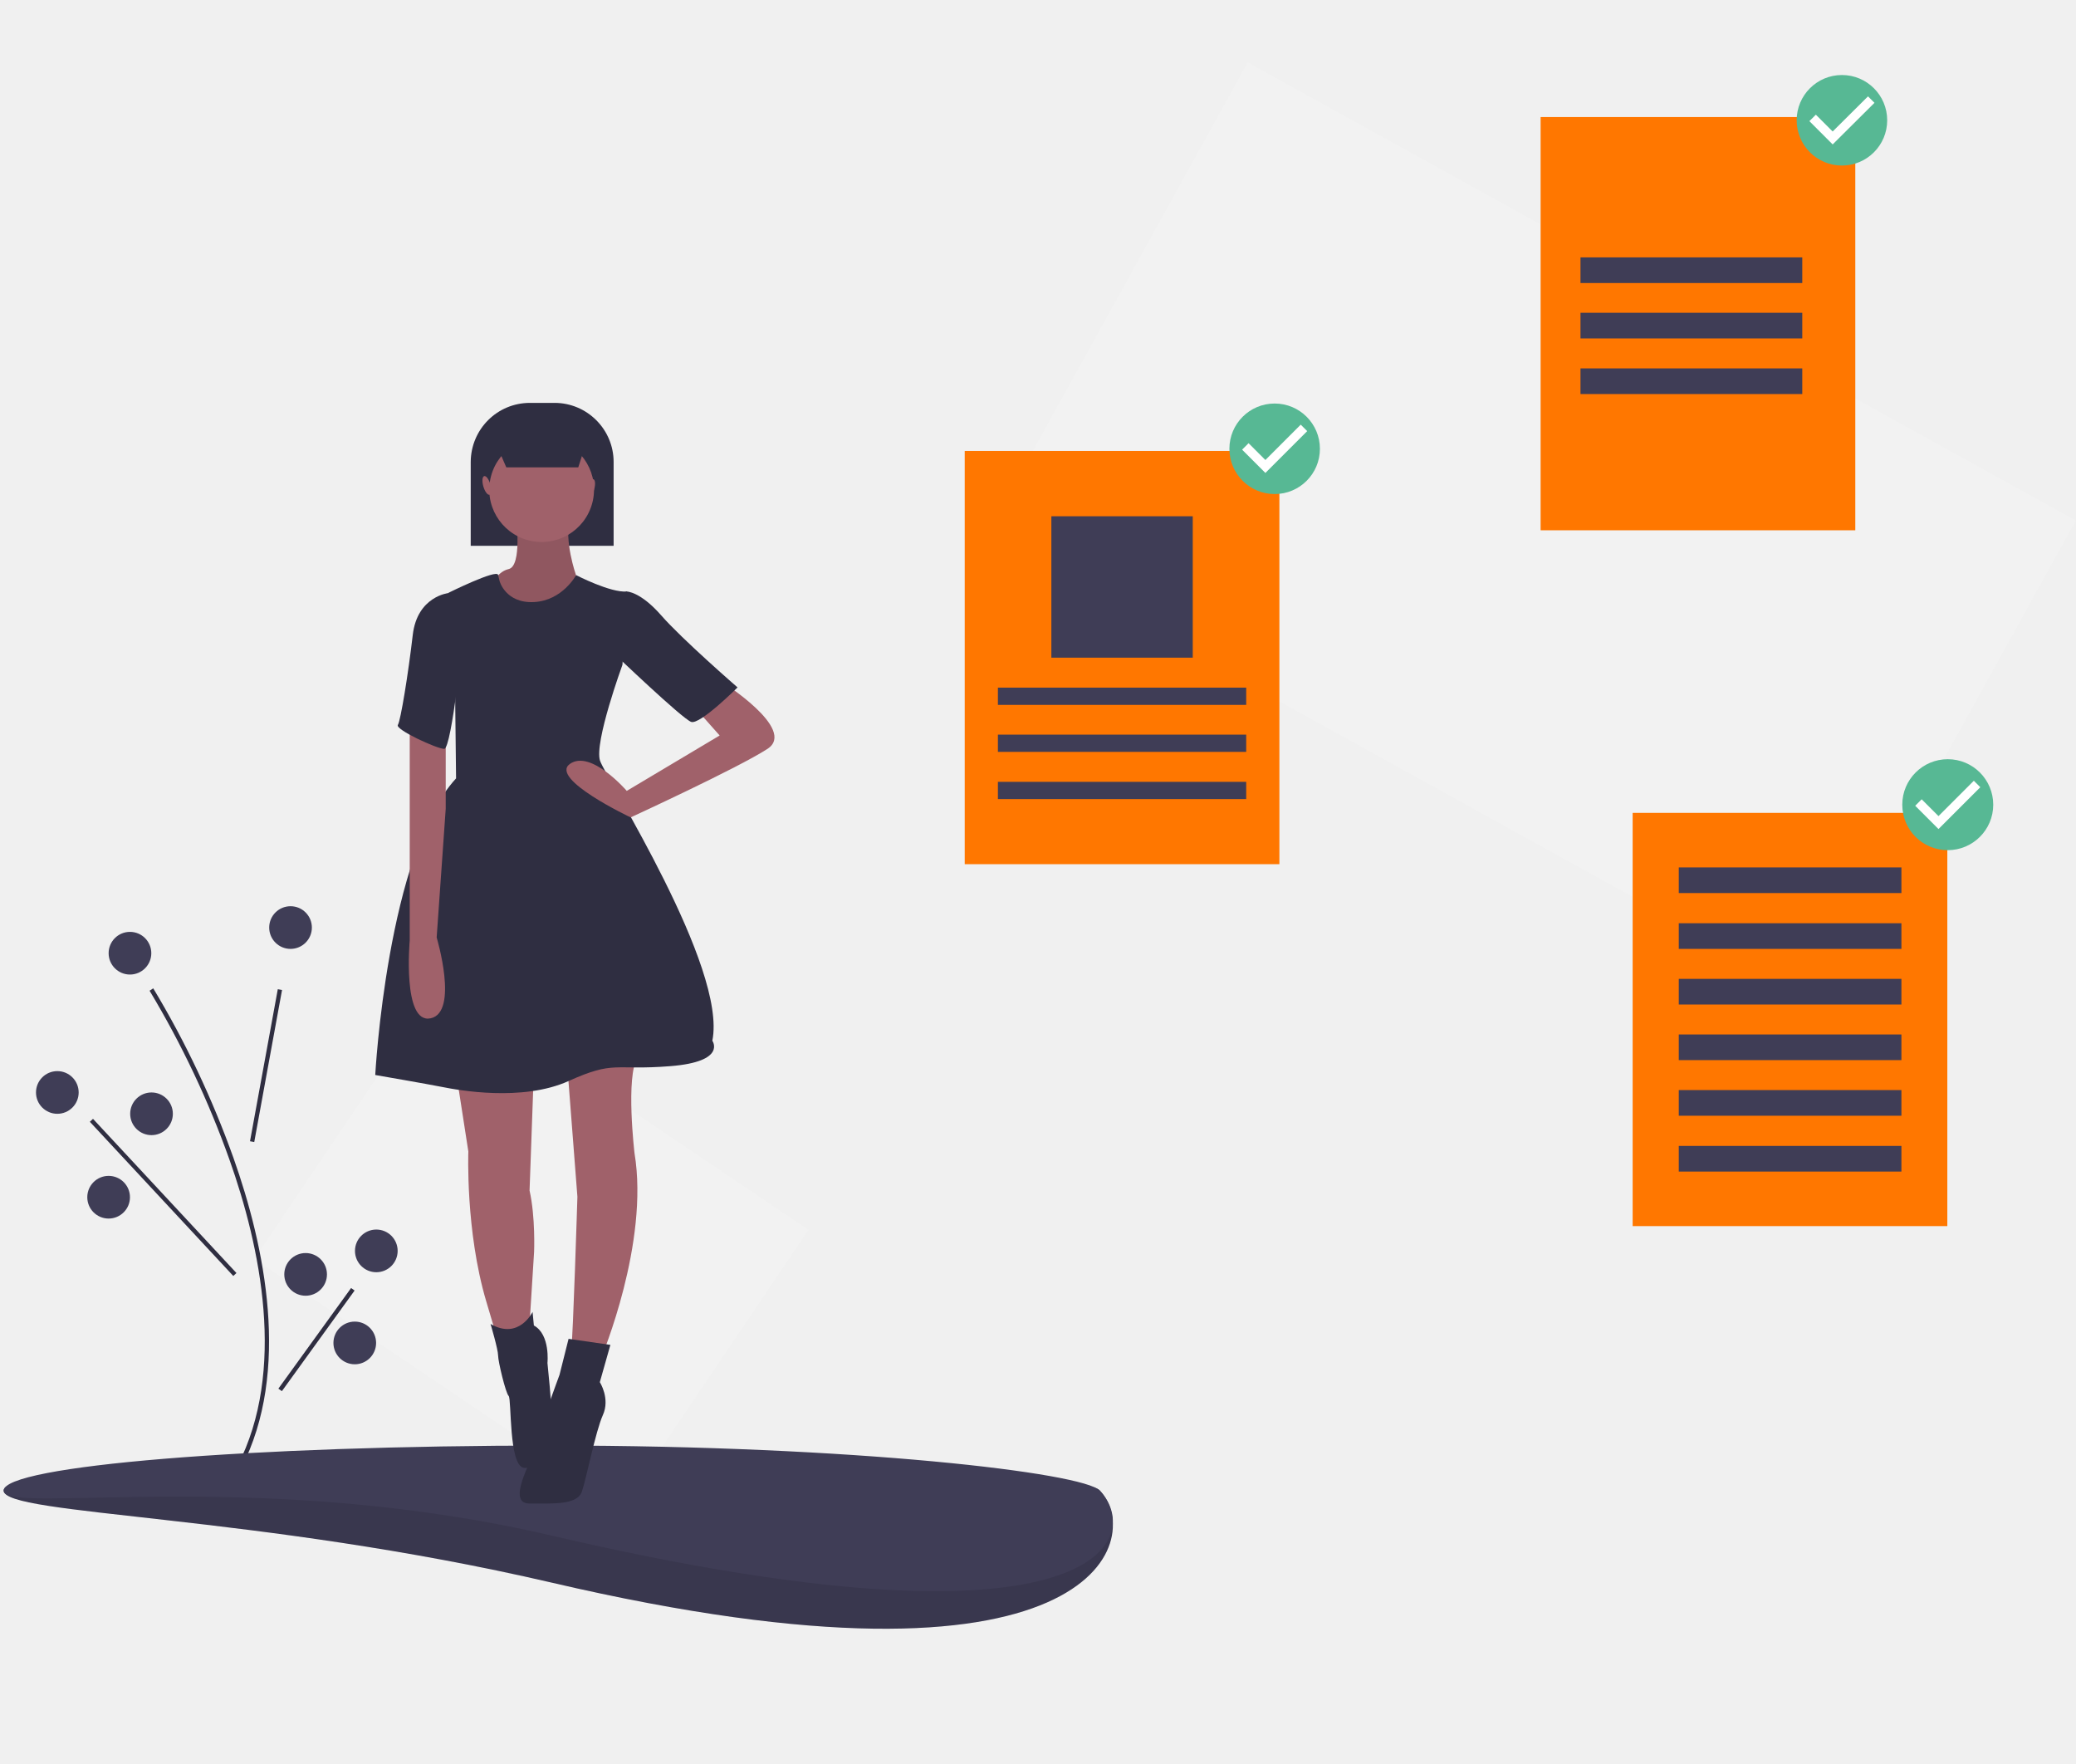
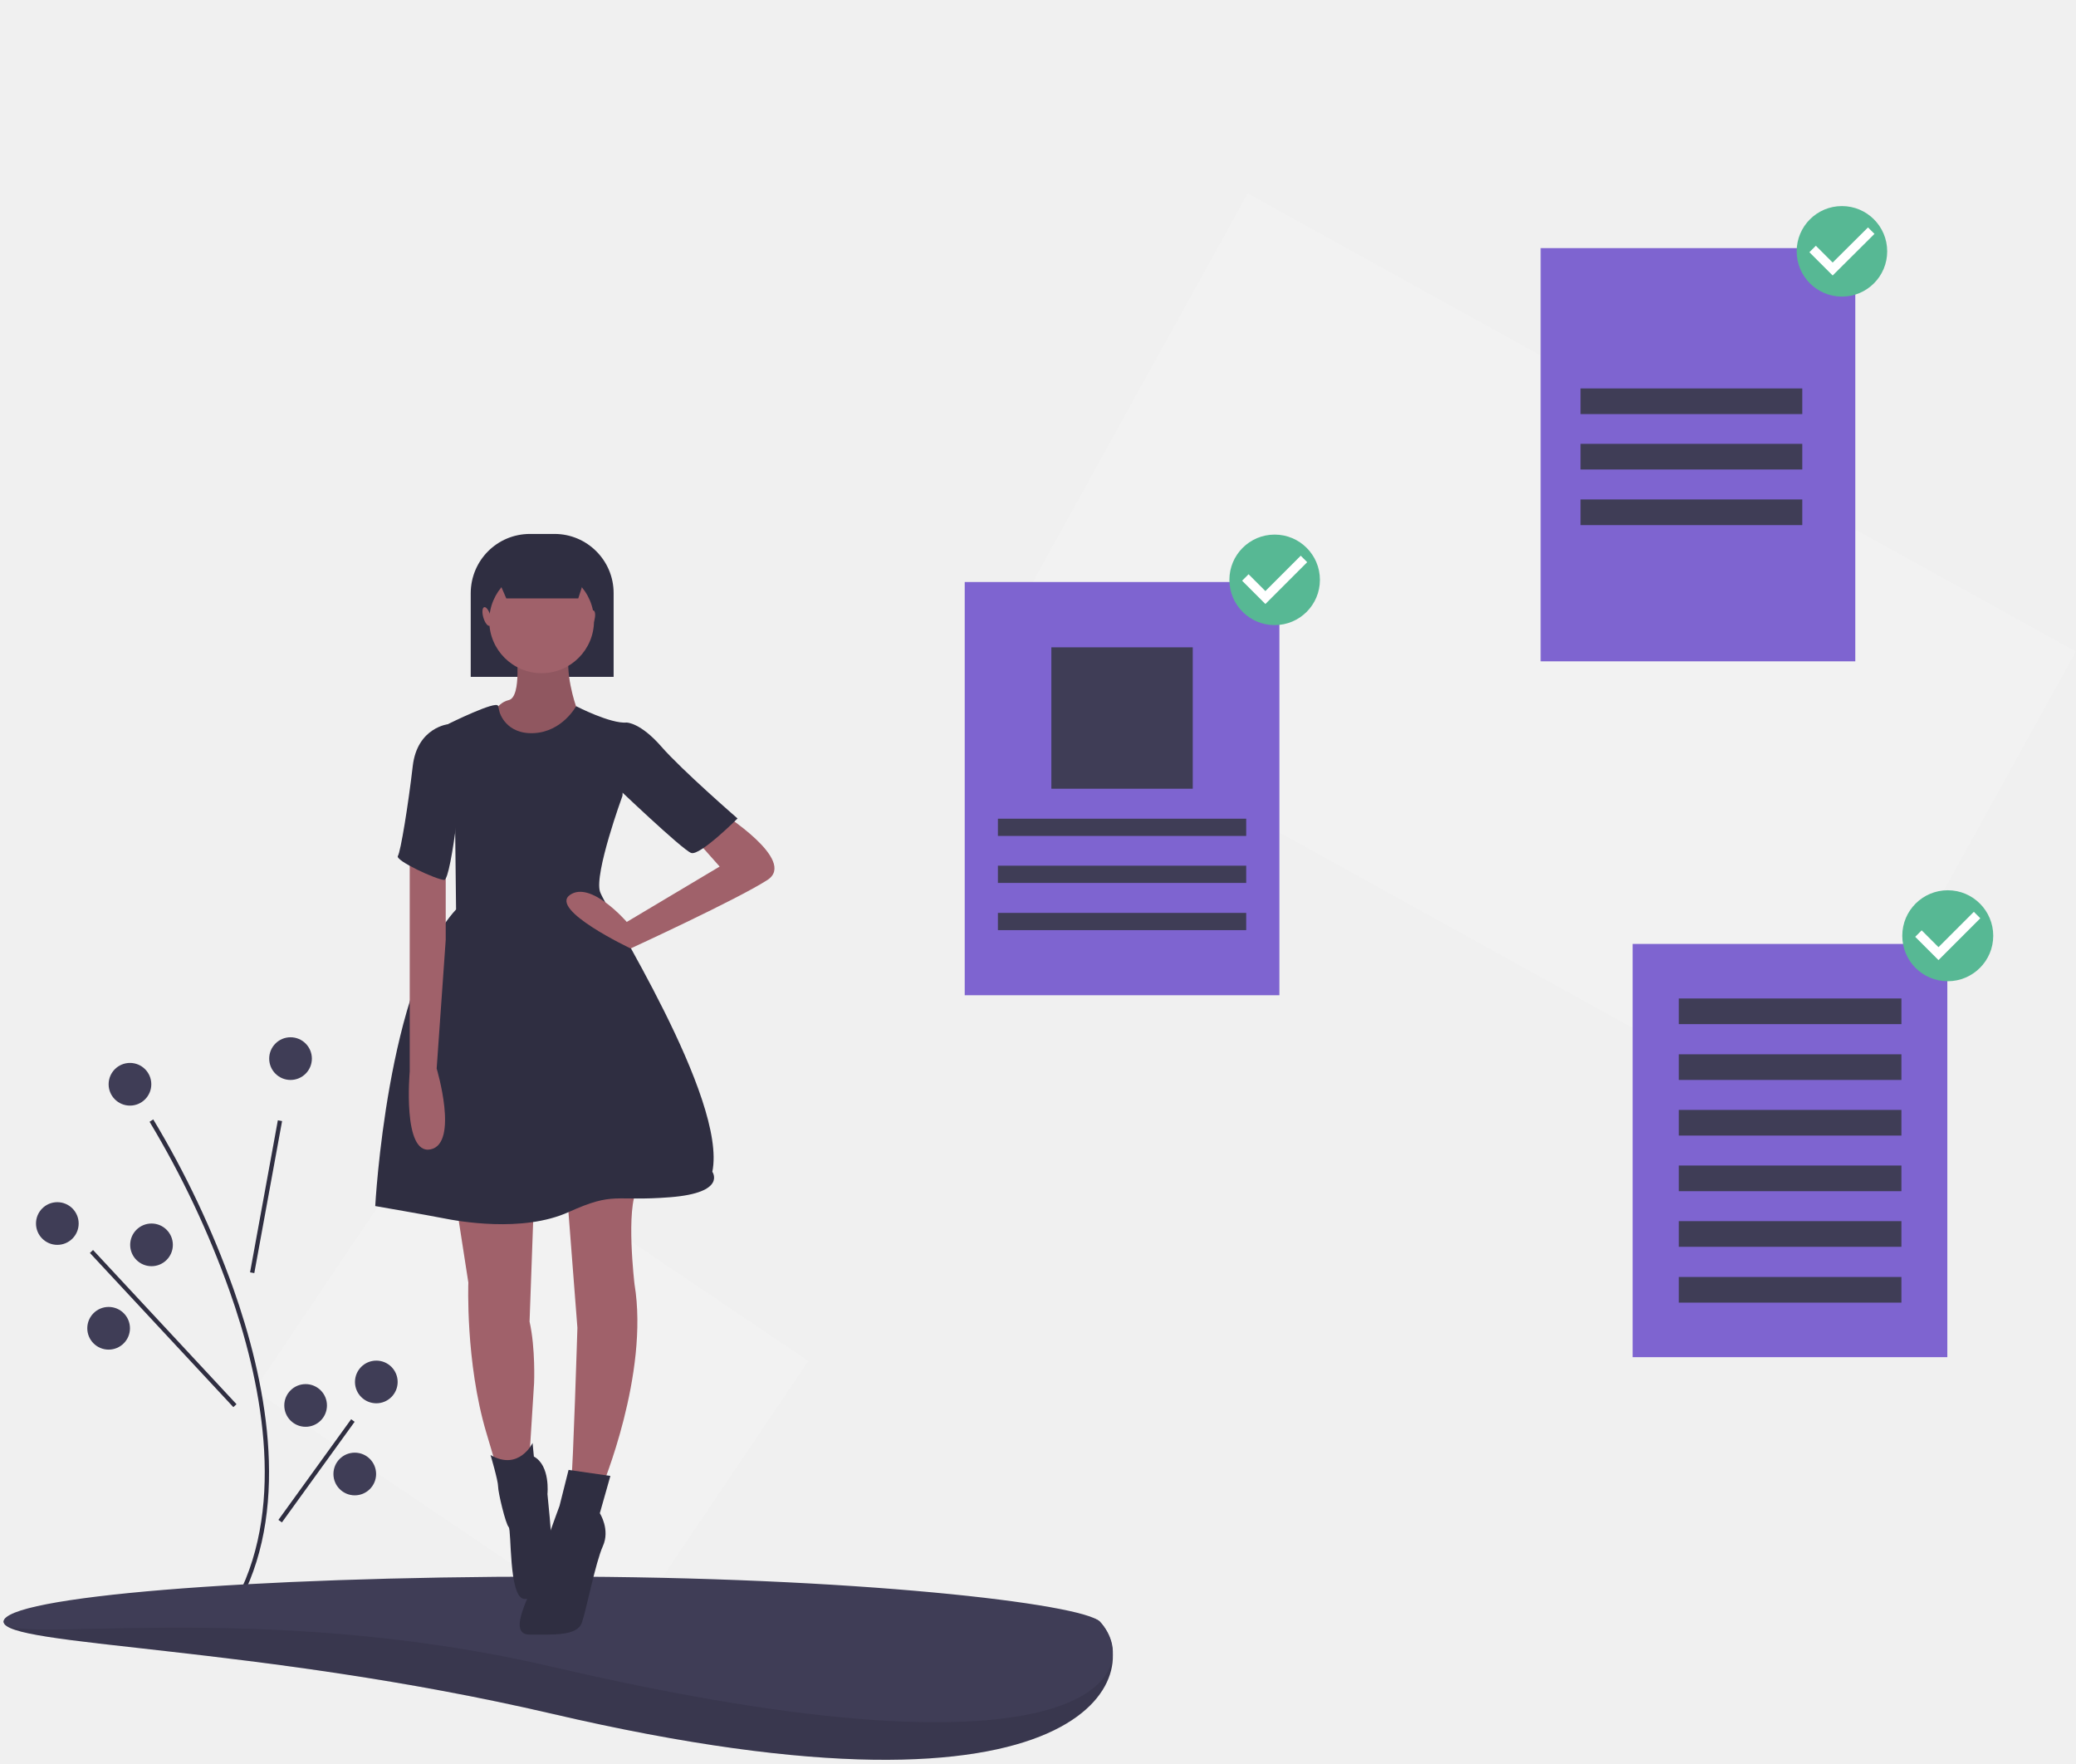
<svg xmlns="http://www.w3.org/2000/svg" version="1.1" id="b7479f35-b76c-414d-9259-8a40bcbac55e" x="0px" y="0px" viewBox="0 0 963.2 818.1" style="enable-background:new 0 0 963.2 818.1;" xml:space="preserve">
  <style type="text/css">
	.st0{fill:#F2F2F2;}
	.st1{fill:#2F2E41;}
	.st2{fill:#3F3D56;}
	.st3{opacity:0.1;enable-background:new    ;}
	.st4{fill:#A0616A;}
- 	.st5{fill:#FF7700;}
+ 	.st5{fill:#7E64D0;}
	.st6{fill:#FFFFFF;}
	.st7{fill:#57B894;}
</style>
-   <rect x="169.1" y="474.5" transform="matrix(0.5592 -0.829 0.829 0.5592 -369.9425 458.9171)" class="st0" width="155" height="205.6" />
-   <path class="st1" d="M111.9,681.1l-1.8-0.9c22.9-44.3,10.7-101.9-3.7-142.4c-9.7-27.2-22.1-53.4-37-78.2l1.7-1.1  c15,24.9,27.4,51.2,37.2,78.6C122.8,578,135.1,636.1,111.9,681.1z" />
-   <rect x="87.6" y="493.4" transform="matrix(0.1798 -0.9837 0.9837 0.1798 -385.1108 526.8922)" class="st1" width="71.7" height="2" />
-   <rect x="74.7" y="506.6" transform="matrix(0.7321 -0.6812 0.6812 0.7321 -358.0949 200.41)" class="st1" width="2" height="97.7" />
-   <rect x="118" y="620.5" transform="matrix(0.5858 -0.8105 0.8105 0.5858 -442.8826 376.3558)" class="st1" width="57.6" height="2" />
-   <circle class="st2" cx="134.8" cy="430.3" r="9.9" />
-   <circle class="st2" cx="26.6" cy="506.8" r="9.9" />
-   <circle class="st2" cx="70.3" cy="516.7" r="9.9" />
-   <circle class="st2" cx="50.4" cy="555.4" r="9.9" />
-   <circle class="st2" cx="174.6" cy="580.3" r="9.9" />
-   <circle class="st2" cx="141.8" cy="591.2" r="9.9" />
-   <circle class="st2" cx="164.6" cy="623" r="9.9" />
-   <circle class="st2" cx="60.3" cy="442.2" r="9.9" />
-   <path class="st2" d="M510.3,691.5c21.1,22.6-1.8,101.6-254.3,42.7C119.2,702.4,1.7,703,1.7,691.5c0-11.5,113.9,1,254.3,1  S502.5,683.2,510.3,691.5z" />
-   <path class="st3" d="M510.3,691.5c21.1,22.6-1.8,101.6-254.3,42.7C119.2,702.4,1.7,703,1.7,691.5c0-11.5,113.9,1,254.3,1  S502.5,683.2,510.3,691.5z" />
-   <path class="st2" d="M510.3,691.5c21.1,22.6-1.8,79.7-254.3,20.9C119.2,680.5,1.7,703,1.7,691.5c0-11.5,113.9-20.9,254.3-20.9  S502.5,683.2,510.3,691.5z" />
-   <path class="st1" d="M245.9,186.9h11.4c15.1,0,27.4,12.3,27.4,27.4l0,0v38.9h-66.3v-38.9C218.5,199.1,230.7,186.9,245.9,186.9  L245.9,186.9L245.9,186.9z" />
-   <path class="st4" d="M239.5,240.4c0,0,2.8,22.2-3.5,23.6c-6.2,1.4-9,9.7-9,9.7l20.8,13.2l21.5-4.2l-2.1-16c0,0-5.6-16-2.8-26.4  C267.2,230,239.5,240.4,239.5,240.4z" />
-   <path class="st3" d="M239.5,240.4c0,0,2.8,22.2-3.5,23.6c-6.2,1.4-9,9.7-9,9.7l20.8,13.2l21.5-4.2l-2.1-16c0,0-5.6-16-2.8-26.4  C267.2,230,239.5,240.4,239.5,240.4z" />
-   <path class="st4" d="M211.7,498.1l5.6,36.1c0,0-1.4,36.8,8.3,69.5l9.7,32.7l9.7-11.1l2.8-44.5c0,0,0.7-16-2.1-28.5l2.1-58.4  L211.7,498.1z" />
-   <path class="st4" d="M263,491.9l4.9,63.3c0,0-2.1,67.4-2.8,69.5c-0.7,2.1,14,4.8,14,4.8s22.2-52.8,15.3-94.5c0,0-4.2-35.4,1.4-44.5  S263,491.9,263,491.9z" />
-   <ellipse transform="matrix(0.1602 -0.9871 0.9871 0.1602 -13.2228 438.8032)" class="st4" cx="251.3" cy="227.2" rx="24.3" ry="24.3" />
-   <path class="st1" d="M231.8,269.6c0,0,2.8,10.4,16,9.7c13.2-0.7,19.5-12.5,19.5-12.5s16,8.3,23.6,7.6l-2.1,34  c0,0-13.2,36.1-10.4,44.5c2.8,8.3,59.1,95.9,52.1,129.9c0,0,6.9,9.7-19.5,11.8c-26.4,2.1-25.7-2.8-47.2,6.9s-51.4,4.2-58.4,2.8  s-31.3-5.6-31.3-5.6s5.5-102.8,37.5-137.6l-0.7-62.5l-2.8-23.6c0,0,22.4-11.1,23-8.3L231.8,269.6z" />
-   <path class="st4" d="M334.6,316.1c0,0,35.4,22.2,21.5,31.3c-13.9,9-63.5,31.8-63.5,31.8s-37.9-17.9-28.2-24.8  c9.7-6.9,26.4,12.5,26.4,12.5l43.1-25.7l-11.1-12.5L334.6,316.1z" />
-   <path class="st4" d="M190.1,334.9v101.4c0,0-3.5,38.9,9.7,36.1c13.2-2.8,2.8-37.5,2.8-37.5l4.2-59.7v-33.4L190.1,334.9z" />
-   <path class="st1" d="M247.1,608.6c0,0-6.3,13.2-19.5,5.6c0,0,3.5,11.8,3.5,14.6s3.5,17.4,4.9,18.8c1.4,1.4,0,32,6.9,33.3  c6.9,1.4,13.2-16,13.2-22.2s-2.1-26.4-2.1-26.4s1.4-13.2-6.3-17.4L247.1,608.6z" />
-   <path class="st1" d="M283.2,623.9l-19.4-2.8l-4.2,16.7c0,0-11.1,29.9-11.8,34.7c-0.7,4.9-13.2,25-2.1,25s22.2,0.7,24.3-5.6  c2.1-6.2,6.3-27.8,9.7-35.4c3.5-7.7-1.4-15.3-1.4-15.3L283.2,623.9z" />
-   <path class="st1" d="M284.6,277.2l6.2-2.8c0,0,6.3,0,16,11.1s35.4,33.4,35.4,33.4s-17.4,17.4-21.5,16s-36.1-32-36.1-32L284.6,277.2z  " />
-   <path class="st1" d="M211.7,275.1h-3.5c0,0-14.6,1.4-16.7,19.5c-2.1,18.1-5.6,39.6-6.9,41.7c-1.4,2.1,18.1,11.1,21.5,11.1  c3.5,0,9-54.2,9-54.2L211.7,275.1z" />
-   <polygon class="st1" points="268.3,216.8 234.9,216.8 227.4,199.5 273.9,199.5 " />
-   <ellipse transform="matrix(0.9605 -0.2783 0.2783 0.9605 -53.7566 71.759)" class="st4" cx="225.9" cy="225.2" rx="1.7" ry="4.5" />
-   <ellipse transform="matrix(0.2783 -0.9605 0.9605 0.2783 -19.8702 426.7404)" class="st4" cx="274" cy="226.6" rx="4.5" ry="1.7" />
-   <rect x="583.8" y="26" transform="matrix(0.484 -0.875 0.875 0.484 151.487 747.9523)" class="st0" width="252.3" height="439.1" />
-   <rect x="447.6" y="209.2" class="st5" width="146" height="191.7" />
-   <rect x="487.8" y="239.5" class="st2" width="65.6" height="65.6" />
-   <rect x="463" y="319" class="st2" width="115.2" height="8" />
-   <rect x="463" y="340.8" class="st2" width="115.2" height="8" />
-   <rect x="463" y="362.7" class="st2" width="115.2" height="8" />
-   <rect x="757.5" y="377.1" class="st5" width="146" height="191.7" />
-   <rect x="778.9" y="402.4" class="st2" width="103.3" height="11.9" />
-   <rect x="778.9" y="428.3" class="st2" width="103.3" height="11.9" />
-   <rect x="778.9" y="454.1" class="st2" width="103.3" height="11.9" />
-   <rect x="778.9" y="479.9" class="st2" width="103.3" height="11.9" />
-   <rect x="778.9" y="505.7" class="st2" width="103.3" height="11.9" />
-   <rect x="778.9" y="531.6" class="st2" width="103.3" height="11.9" />
-   <rect x="714.8" y="54.3" class="st5" width="146" height="191.7" />
-   <rect x="733.3" y="119.4" class="st2" width="102.9" height="11.9" />
-   <rect x="733.3" y="145.1" class="st2" width="102.9" height="11.9" />
-   <rect x="733.3" y="170.9" class="st2" width="102.9" height="11.9" />
-   <ellipse class="st6" cx="854.6" cy="55.4" rx="17.6" ry="17.6" />
-   <path class="st7" d="M854.6,34.8c-11.6,0-21,9.4-21,21s9.4,21,21,21s21-9.4,21-21l0,0C875.6,44.2,866.2,34.8,854.6,34.8z M850.3,67  l-10.8-10.8l3-3l7.8,7.8l16.4-16.3l3,3L850.3,67z" />
-   <ellipse class="st6" cx="903.7" cy="372.9" rx="17.6" ry="17.7" />
-   <path class="st7" d="M903.7,352.2c-11.6,0-21.1,9.4-21.1,21.1s9.4,21.1,21.1,21.1c11.6,0,21.1-9.4,21.1-21.1l0,0  C924.8,361.7,915.4,352.2,903.7,352.2z M899.4,384.6l-10.8-10.8l3-3l7.8,7.8l16.4-16.4l3,3L899.4,384.6L899.4,384.6z" />
-   <ellipse class="st6" cx="591.4" cy="207.8" rx="17.6" ry="17.6" />
-   <path class="st7" d="M591.4,187.2c-11.6,0-21,9.4-21,21s9.4,21,21,21s21-9.4,21-21l0,0C612.4,196.6,603,187.2,591.4,187.2z   M587.1,219.4l-10.8-10.8l3-3l7.8,7.8l16.4-16.4l3,3L587.1,219.4L587.1,219.4z" />
+   <rect x="169" y="535.3" transform="matrix(0.5592 -0.829 0.829 0.5592 -420.3636 485.6686)" class="st0" width="155" height="205.6" />
+   <path class="st1" d="M111.9,741.9l-1.8-0.9c22.9-44.3,10.7-101.9-3.7-142.4c-9.7-27.2-22.1-53.4-37-78.2l1.7-1.1  c15,24.9,27.4,51.2,37.2,78.6C122.8,638.8,135.1,696.9,111.9,741.9z" />
+   <rect x="87.6" y="554.2" transform="matrix(0.1798 -0.9837 0.9837 0.1798 -444.8951 576.7714)" class="st1" width="71.7" height="2" />
+   <rect x="74.7" y="567.5" transform="matrix(0.7321 -0.6812 0.6812 0.7321 -399.5554 216.6775)" class="st1" width="2" height="97.7" />
+   <rect x="118" y="681.3" transform="matrix(0.5858 -0.8105 0.8105 0.5858 -492.1435 401.6227)" class="st1" width="57.6" height="2" />
+   <circle class="st2" cx="134.8" cy="491.1" r="9.9" />
+   <circle class="st2" cx="26.6" cy="567.6" r="9.9" />
+   <circle class="st2" cx="70.3" cy="577.5" r="9.9" />
+   <circle class="st2" cx="50.4" cy="616.2" r="9.9" />
+   <circle class="st2" cx="174.6" cy="641.1" r="9.9" />
+   <circle class="st2" cx="141.8" cy="652" r="9.9" />
+   <circle class="st2" cx="164.6" cy="683.8" r="9.9" />
+   <circle class="st2" cx="60.3" cy="503" r="9.9" />
+   <path class="st2" d="M510.3,752.3c21.1,22.6-1.8,101.6-254.3,42.7C119.2,763.2,1.7,763.8,1.7,752.3s113.9,1,254.3,1  S502.5,744,510.3,752.3z" />
+   <path class="st3" d="M510.3,752.3c21.1,22.6-1.8,101.6-254.3,42.7C119.2,763.2,1.7,763.8,1.7,752.3s113.9,1,254.3,1  S502.5,744,510.3,752.3z" />
+   <path class="st2" d="M510.3,752.3c21.1,22.6-1.8,79.7-254.3,20.9C119.2,741.3,1.7,763.8,1.7,752.3s113.9-20.9,254.3-20.9  S502.5,744,510.3,752.3z" />
+   <path class="st1" d="M245.9,247.7h11.4c15.1,0,27.4,12.3,27.4,27.4l0,0V314h-66.3v-38.9C218.5,259.9,230.7,247.7,245.9,247.7  L245.9,247.7L245.9,247.7z" />
+   <path class="st4" d="M239.5,301.2c0,0,2.8,22.2-3.5,23.6c-6.2,1.4-9,9.7-9,9.7l20.8,13.2l21.5-4.2l-2.1-16c0,0-5.6-16-2.8-26.4  C267.2,290.8,239.5,301.2,239.5,301.2z" />
+   <path class="st3" d="M239.5,301.2c0,0,2.8,22.2-3.5,23.6c-6.2,1.4-9,9.7-9,9.7l20.8,13.2l21.5-4.2l-2.1-16c0,0-5.6-16-2.8-26.4  C267.2,290.8,239.5,301.2,239.5,301.2z" />
+   <path class="st4" d="M211.7,558.9l5.6,36.1c0,0-1.4,36.8,8.3,69.5l9.7,32.7l9.7-11.1l2.8-44.5c0,0,0.7-16-2.1-28.5l2.1-58.4  L211.7,558.9z" />
+   <path class="st4" d="M263,552.7l4.9,63.3c0,0-2.1,67.4-2.8,69.5c-0.7,2.1,14,4.8,14,4.8s22.2-52.8,15.3-94.5c0,0-4.2-35.4,1.4-44.5  C301.4,542.2,263,552.7,263,552.7z" />
+   <ellipse class="st4" cx="251.3" cy="288" rx="24.3" ry="24.3" />
+   <path class="st1" d="M231.8,330.4c0,0,2.8,10.4,16,9.7c13.2-0.7,19.5-12.5,19.5-12.5s16,8.3,23.6,7.6l-2.1,34  c0,0-13.2,36.1-10.4,44.5c2.8,8.3,59.1,95.9,52.1,129.9c0,0,6.9,9.7-19.5,11.8c-26.4,2.1-25.7-2.8-47.2,6.9  c-21.5,9.7-51.4,4.2-58.4,2.8s-31.3-5.6-31.3-5.6s5.5-102.8,37.5-137.6l-0.7-62.5l-2.8-23.6c0,0,22.4-11.1,23-8.3L231.8,330.4z" />
+   <path class="st4" d="M334.6,376.9c0,0,35.4,22.2,21.5,31.3c-13.9,9-63.5,31.8-63.5,31.8s-37.9-17.9-28.2-24.8  c9.7-6.9,26.4,12.5,26.4,12.5l43.1-25.7l-11.1-12.5L334.6,376.9z" />
+   <path class="st4" d="M190.1,395.7v101.4c0,0-3.5,38.9,9.7,36.1s2.8-37.5,2.8-37.5l4.2-59.7v-33.4L190.1,395.7z" />
+   <path class="st1" d="M247.1,669.4c0,0-6.3,13.2-19.5,5.6c0,0,3.5,11.8,3.5,14.6s3.5,17.4,4.9,18.8c1.4,1.4,0,32,6.9,33.3  c6.9,1.4,13.2-16,13.2-22.2s-2.1-26.4-2.1-26.4s1.4-13.2-6.3-17.4L247.1,669.4z" />
+   <path class="st1" d="M283.2,684.7l-19.4-2.8l-4.2,16.7c0,0-11.1,29.9-11.8,34.7c-0.7,4.9-13.2,25-2.1,25s22.2,0.7,24.3-5.6  c2.1-6.2,6.3-27.8,9.7-35.4c3.5-7.7-1.4-15.3-1.4-15.3L283.2,684.7z" />
+   <path class="st1" d="M284.6,338l6.2-2.8c0,0,6.3,0,16,11.1s35.4,33.4,35.4,33.4s-17.4,17.4-21.5,16s-36.1-32-36.1-32V338z" />
+   <path class="st1" d="M211.7,335.9h-3.5c0,0-14.6,1.4-16.7,19.5c-2.1,18.1-5.6,39.6-6.9,41.7c-1.4,2.1,18.1,11.1,21.5,11.1  c3.5,0,9-54.2,9-54.2L211.7,335.9z" />
+   <polygon class="st1" points="268.3,277.6 234.9,277.6 227.4,260.3 273.9,260.3 " />
+   <ellipse transform="matrix(0.9605 -0.2783 0.2783 0.9605 -70.6764 74.1653)" class="st4" cx="225.9" cy="286" rx="1.7" ry="4.5" />
+   <ellipse transform="matrix(0.2783 -0.9605 0.9605 0.2783 -78.3296 470.6649)" class="st4" cx="274" cy="287.5" rx="4.5" ry="1.7" />
+   <rect x="583.8" y="86.9" transform="matrix(0.484 -0.8751 0.8751 0.484 98.1833 779.356)" class="st0" width="252.3" height="439.1" />
+   <rect x="447.6" y="270" class="st5" width="146" height="191.7" />
+   <rect x="487.8" y="300.3" class="st2" width="65.6" height="65.6" />
+   <rect x="463" y="379.8" class="st2" width="115.2" height="8" />
+   <rect x="463" y="401.6" class="st2" width="115.2" height="8" />
+   <rect x="463" y="423.5" class="st2" width="115.2" height="8" />
+   <rect x="757.5" y="437.9" class="st5" width="146" height="191.7" />
+   <rect x="778.9" y="463.2" class="st2" width="103.3" height="11.9" />
+   <rect x="778.9" y="489.1" class="st2" width="103.3" height="11.9" />
+   <rect x="778.9" y="514.9" class="st2" width="103.3" height="11.9" />
+   <rect x="778.9" y="540.7" class="st2" width="103.3" height="11.9" />
+   <rect x="778.9" y="566.5" class="st2" width="103.3" height="11.9" />
+   <rect x="778.9" y="592.4" class="st2" width="103.3" height="11.9" />
+   <rect x="714.8" y="115.1" class="st5" width="146" height="191.7" />
+   <rect x="733.3" y="180.2" class="st2" width="102.9" height="11.9" />
+   <rect x="733.3" y="205.9" class="st2" width="102.9" height="11.9" />
+   <rect x="733.3" y="231.7" class="st2" width="102.9" height="11.9" />
+   <ellipse class="st6" cx="854.6" cy="116.2" rx="17.6" ry="17.6" />
+   <path class="st7" d="M854.6,95.6c-11.6,0-21,9.4-21,21s9.4,21,21,21s21-9.4,21-21l0,0C875.6,105,866.2,95.6,854.6,95.6z   M850.3,127.8L839.5,117l3-3l7.8,7.8l16.4-16.3l3,3L850.3,127.8z" />
+   <ellipse class="st6" cx="903.7" cy="433.7" rx="17.6" ry="17.7" />
+   <path class="st7" d="M903.7,413c-11.6,0-21.1,9.4-21.1,21.1s9.4,21.1,21.1,21.1c11.6,0,21.1-9.4,21.1-21.1l0,0  C924.8,422.5,915.4,413,903.7,413z M899.4,445.4l-10.8-10.8l3-3l7.8,7.8l16.4-16.4l3,3L899.4,445.4L899.4,445.4z" />
+   <ellipse class="st6" cx="591.4" cy="268.6" rx="17.6" ry="17.6" />
+   <path class="st7" d="M591.4,248c-11.6,0-21,9.4-21,21s9.4,21,21,21s21-9.4,21-21l0,0C612.4,257.4,603,248,591.4,248z M587.1,280.2  l-10.8-10.8l3-3l7.8,7.8l16.4-16.4l3,3L587.1,280.2L587.1,280.2z" />
</svg>
